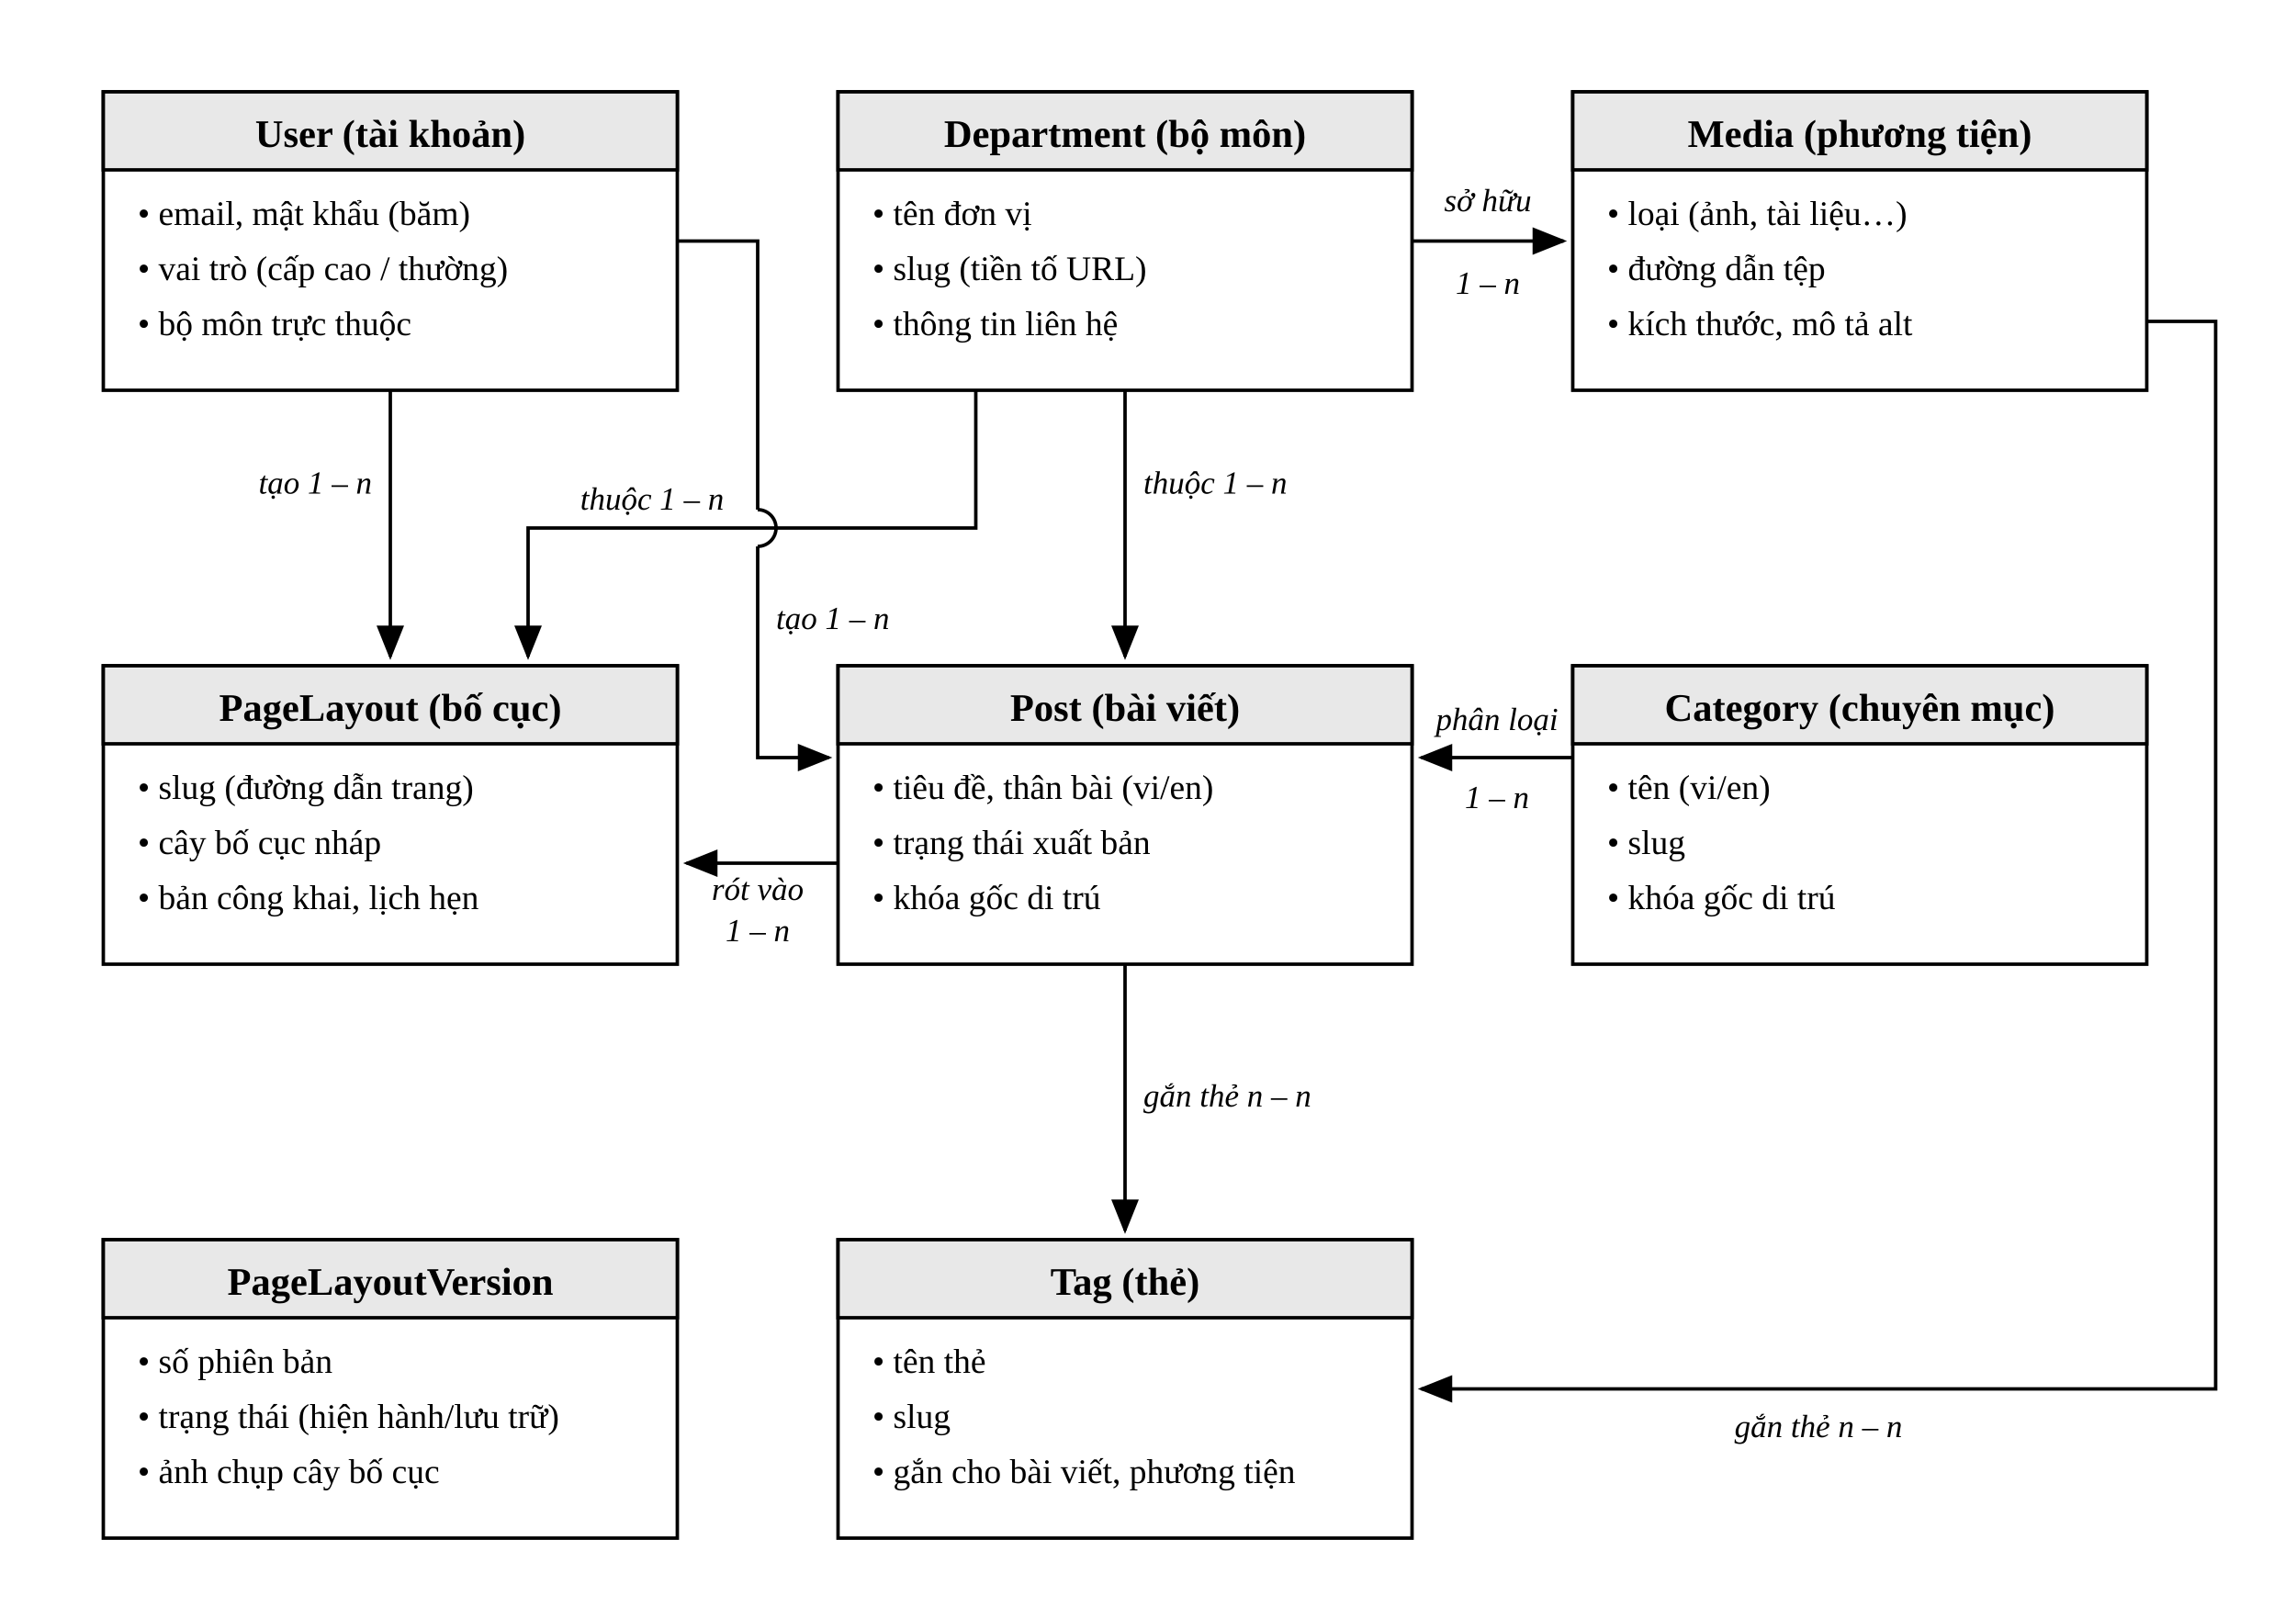
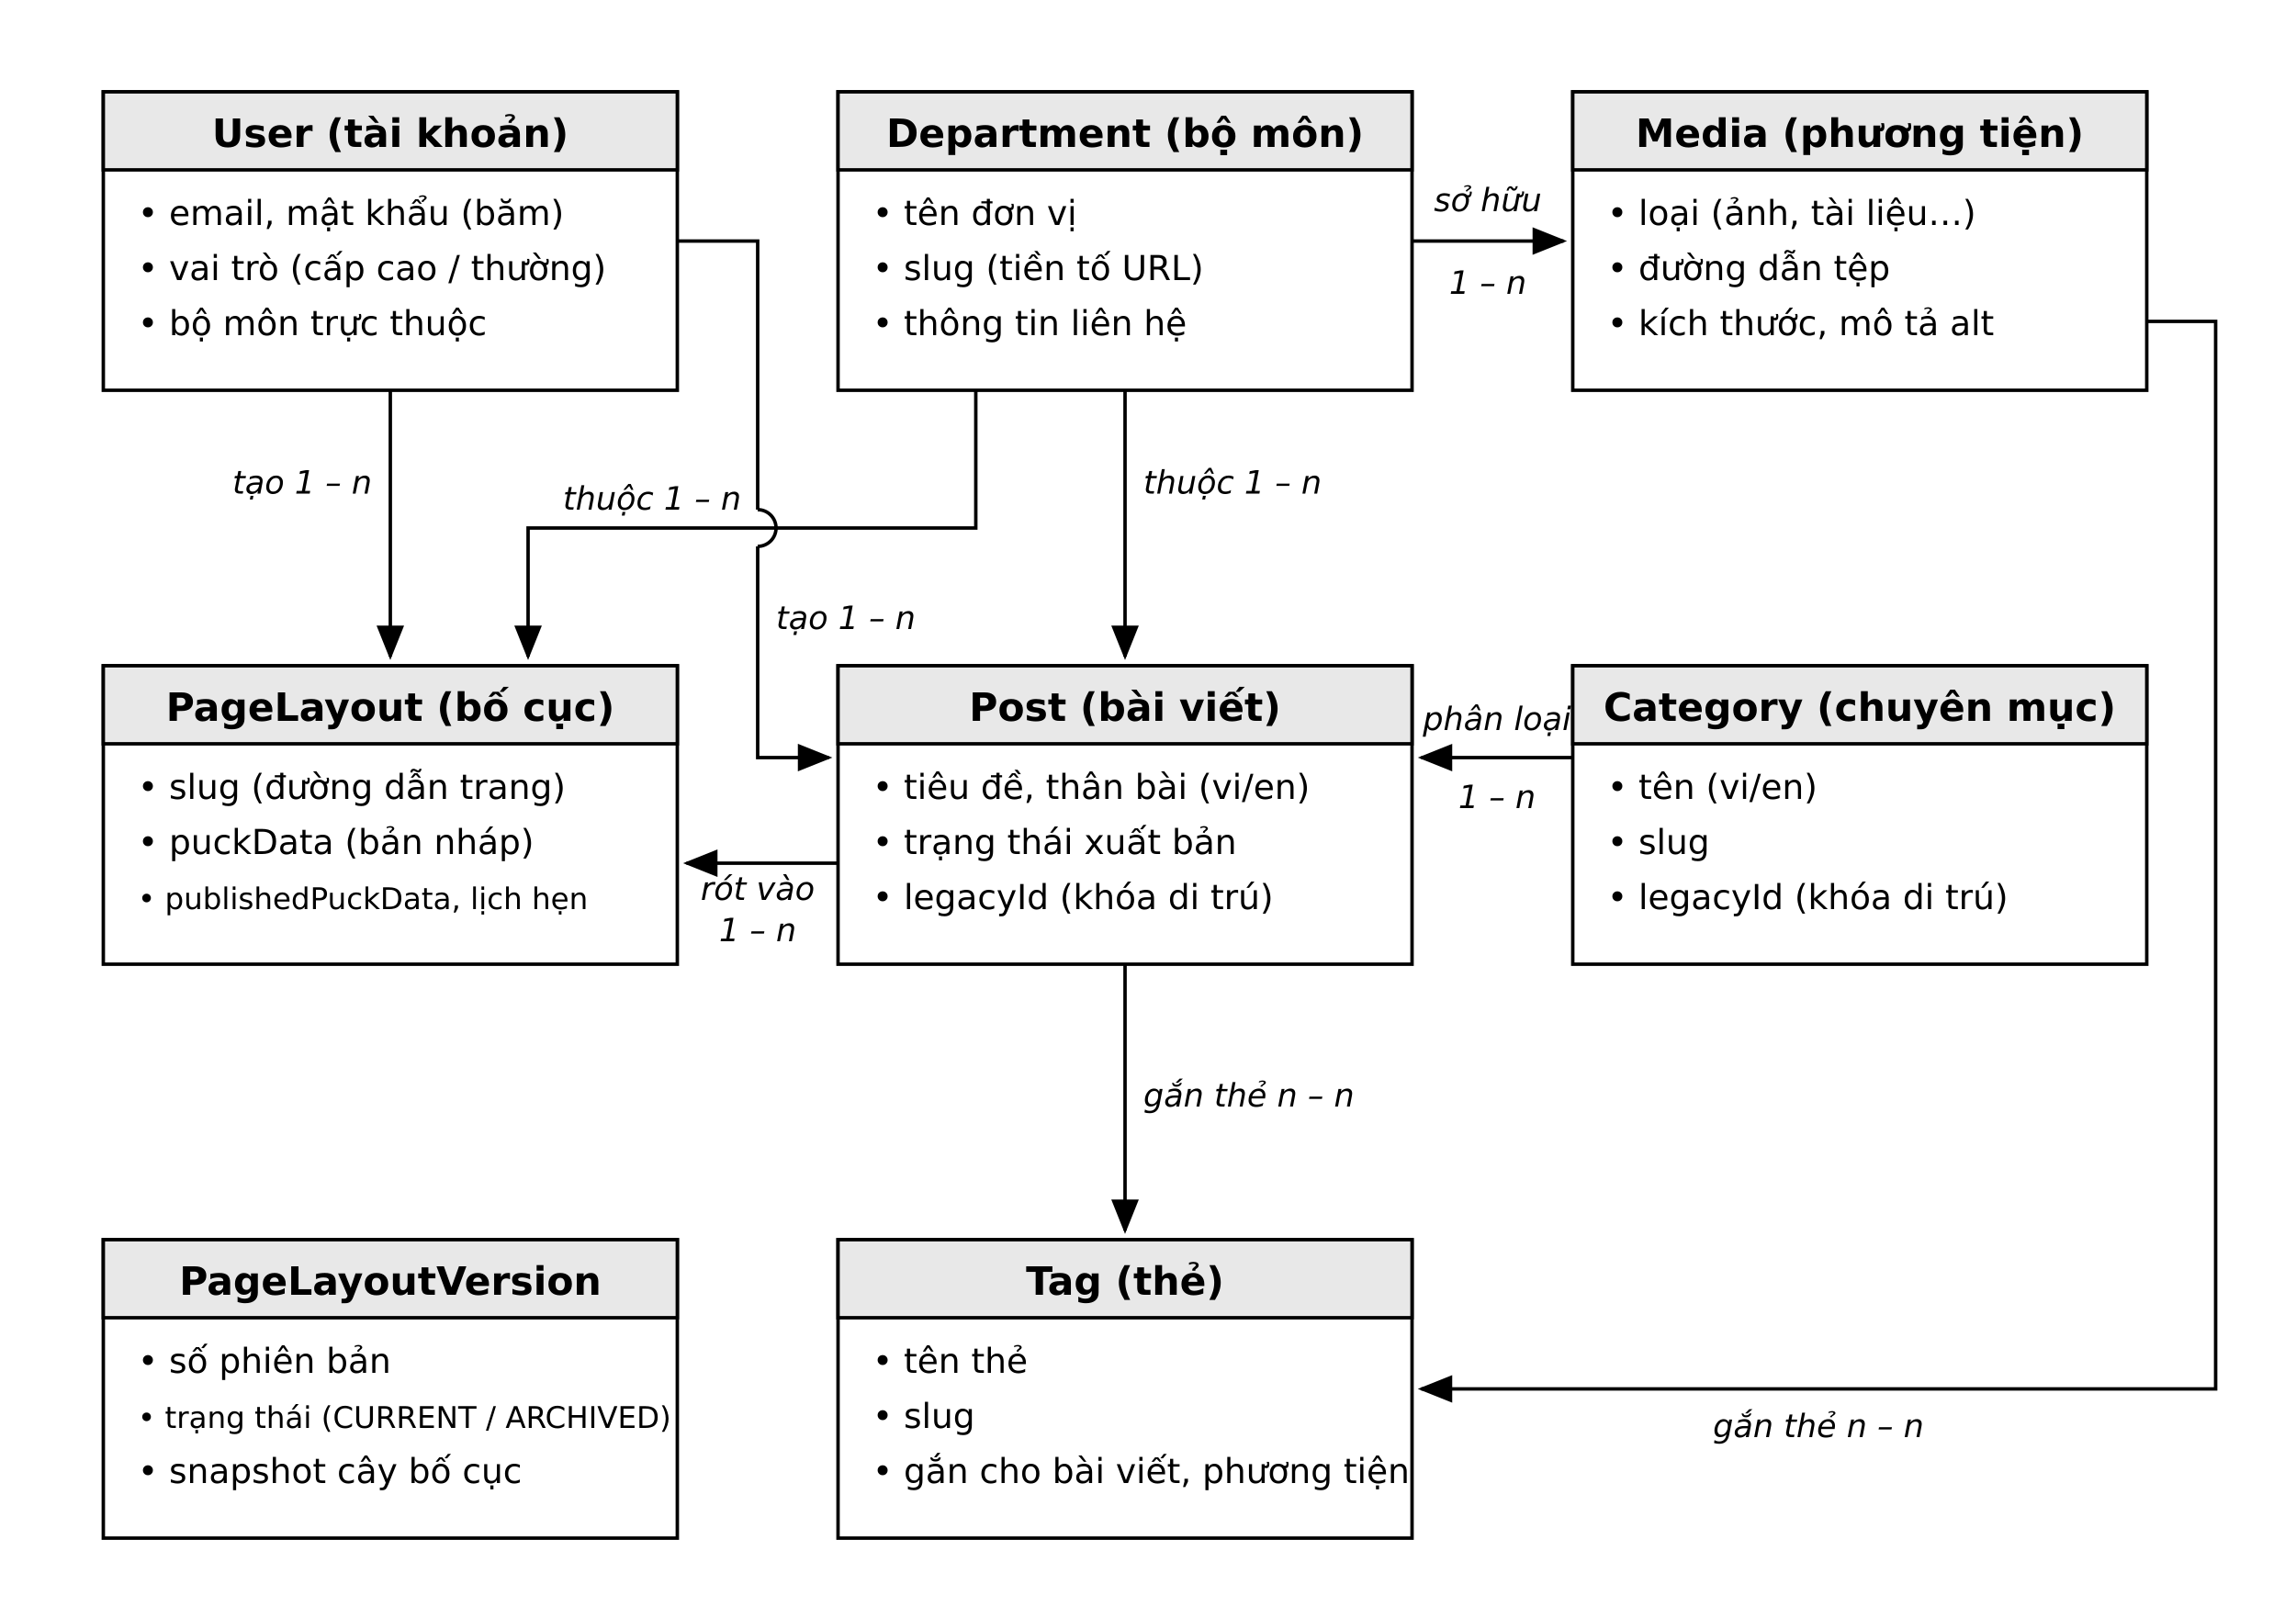
- <svg xmlns="http://www.w3.org/2000/svg" width="1000" height="700" viewBox="0 0 1000 700" font-family="Times New Roman, serif">
+ <svg xmlns="http://www.w3.org/2000/svg" width="1000" height="700" viewBox="0 0 1000 700" font-family="DejaVu Sans, Arial, sans-serif">
  <defs>
    <marker id="arr" markerWidth="10" markerHeight="8" refX="9" refY="4" orient="auto">
      <path d="M0,0 L10,4 L0,8 z" fill="#000" />
    </marker>
  </defs>
  <rect width="1000" height="700" fill="#ffffff" />
  <g>
    <rect x="45" y="40" width="250" height="130" fill="#fff" stroke="#000" stroke-width="1.5" />
    <rect x="45" y="40" width="250" height="34" fill="#e8e8e8" stroke="#000" stroke-width="1.5" />
    <text x="170" y="64" text-anchor="middle" font-size="17" font-weight="bold">User (tài khoản)</text>
    <text x="60" y="98" font-size="15">• email, mật khẩu (băm)</text>
    <text x="60" y="122" font-size="15">• vai trò (cấp cao / thường)</text>
    <text x="60" y="146" font-size="15">• bộ môn trực thuộc</text>
  </g>
  <g>
    <rect x="365" y="40" width="250" height="130" fill="#fff" stroke="#000" stroke-width="1.5" />
    <rect x="365" y="40" width="250" height="34" fill="#e8e8e8" stroke="#000" stroke-width="1.5" />
    <text x="490" y="64" text-anchor="middle" font-size="17" font-weight="bold">Department (bộ môn)</text>
    <text x="380" y="98" font-size="15">• tên đơn vị</text>
    <text x="380" y="122" font-size="15">• slug (tiền tố URL)</text>
    <text x="380" y="146" font-size="15">• thông tin liên hệ</text>
  </g>
  <g>
    <rect x="685" y="40" width="250" height="130" fill="#fff" stroke="#000" stroke-width="1.5" />
    <rect x="685" y="40" width="250" height="34" fill="#e8e8e8" stroke="#000" stroke-width="1.5" />
    <text x="810" y="64" text-anchor="middle" font-size="17" font-weight="bold">Media (phương tiện)</text>
    <text x="700" y="98" font-size="15">• loại (ảnh, tài liệu…)</text>
    <text x="700" y="122" font-size="15">• đường dẫn tệp</text>
    <text x="700" y="146" font-size="15">• kích thước, mô tả alt</text>
  </g>
  <g>
    <rect x="45" y="290" width="250" height="130" fill="#fff" stroke="#000" stroke-width="1.5" />
    <rect x="45" y="290" width="250" height="34" fill="#e8e8e8" stroke="#000" stroke-width="1.5" />
    <text x="170" y="314" text-anchor="middle" font-size="17" font-weight="bold">PageLayout (bố cục)</text>
    <text x="60" y="348" font-size="15">• slug (đường dẫn trang)</text>
-     <text x="60" y="372" font-size="15">• cây bố cục nháp</text>
-     <text x="60" y="396" font-size="15">• bản công khai, lịch hẹn</text>
+     <text x="60" y="372" font-size="15">• puckData (bản nháp)</text>
+     <text x="60" y="396" font-size="13">• publishedPuckData, lịch hẹn</text>
  </g>
  <g>
    <rect x="365" y="290" width="250" height="130" fill="#fff" stroke="#000" stroke-width="1.5" />
    <rect x="365" y="290" width="250" height="34" fill="#e8e8e8" stroke="#000" stroke-width="1.5" />
    <text x="490" y="314" text-anchor="middle" font-size="17" font-weight="bold">Post (bài viết)</text>
    <text x="380" y="348" font-size="15">• tiêu đề, thân bài (vi/en)</text>
    <text x="380" y="372" font-size="15">• trạng thái xuất bản</text>
-     <text x="380" y="396" font-size="15">• khóa gốc di trú</text>
+     <text x="380" y="396" font-size="15">• legacyId (khóa di trú)</text>
  </g>
  <g>
    <rect x="685" y="290" width="250" height="130" fill="#fff" stroke="#000" stroke-width="1.5" />
    <rect x="685" y="290" width="250" height="34" fill="#e8e8e8" stroke="#000" stroke-width="1.5" />
    <text x="810" y="314" text-anchor="middle" font-size="17" font-weight="bold">Category (chuyên mục)</text>
    <text x="700" y="348" font-size="15">• tên (vi/en)</text>
    <text x="700" y="372" font-size="15">• slug</text>
-     <text x="700" y="396" font-size="15">• khóa gốc di trú</text>
+     <text x="700" y="396" font-size="15">• legacyId (khóa di trú)</text>
  </g>
  <g>
    <rect x="45" y="540" width="250" height="130" fill="#fff" stroke="#000" stroke-width="1.5" />
    <rect x="45" y="540" width="250" height="34" fill="#e8e8e8" stroke="#000" stroke-width="1.5" />
    <text x="170" y="564" text-anchor="middle" font-size="17" font-weight="bold">PageLayoutVersion</text>
    <text x="60" y="598" font-size="15">• số phiên bản</text>
-     <text x="60" y="622" font-size="15">• trạng thái (hiện hành/lưu trữ)</text>
-     <text x="60" y="646" font-size="15">• ảnh chụp cây bố cục</text>
+     <text x="60" y="622" font-size="13">• trạng thái (CURRENT / ARCHIVED)</text>
+     <text x="60" y="646" font-size="15">• snapshot cây bố cục</text>
  </g>
  <g>
    <rect x="365" y="540" width="250" height="130" fill="#fff" stroke="#000" stroke-width="1.5" />
    <rect x="365" y="540" width="250" height="34" fill="#e8e8e8" stroke="#000" stroke-width="1.5" />
    <text x="490" y="564" text-anchor="middle" font-size="17" font-weight="bold">Tag (thẻ)</text>
    <text x="380" y="598" font-size="15">• tên thẻ</text>
    <text x="380" y="622" font-size="15">• slug</text>
    <text x="380" y="646" font-size="15">• gắn cho bài viết, phương tiện</text>
  </g>
  <g stroke="#000" stroke-width="1.5" fill="none">
    <line x1="170" y1="170" x2="170" y2="286" marker-end="url(#arr)" />
    <polyline points="295,105 330,105 330,222" />
    <path d="M330,222 A8,8 0 0 1 330,238" />
    <polyline points="330,238 330,330 361,330" marker-end="url(#arr)" />
    <line x1="490" y1="170" x2="490" y2="286" marker-end="url(#arr)" />
    <line x1="615" y1="105" x2="681" y2="105" marker-end="url(#arr)" />
    <polyline points="425,170 425,230 230,230 230,286" marker-end="url(#arr)" />
    <line x1="365" y1="376" x2="299" y2="376" marker-end="url(#arr)" />
    <line x1="685" y1="330" x2="619" y2="330" marker-end="url(#arr)" />
    <line x1="490" y1="420" x2="490" y2="536" marker-end="url(#arr)" />
    <polyline points="935,140 965,140 965,605 619,605" marker-end="url(#arr)" />
  </g>
  <g font-size="14" font-style="italic">
    <text x="162" y="215" text-anchor="end">tạo  1 – n</text>
    <text x="338" y="274">tạo  1 – n</text>
    <text x="498" y="215">thuộc  1 – n</text>
    <text x="648" y="92" text-anchor="middle">sở hữu</text>
    <text x="648" y="128" text-anchor="middle">1 – n</text>
    <text x="284" y="222" text-anchor="middle">thuộc  1 – n</text>
    <text x="330" y="392" text-anchor="middle">rót vào</text>
    <text x="330" y="410" text-anchor="middle">1 – n</text>
    <text x="652" y="318" text-anchor="middle">phân loại</text>
    <text x="652" y="352" text-anchor="middle">1 – n</text>
    <text x="498" y="482">gắn thẻ  n – n</text>
    <text x="792" y="626" text-anchor="middle">gắn thẻ  n – n</text>
  </g>
</svg>
